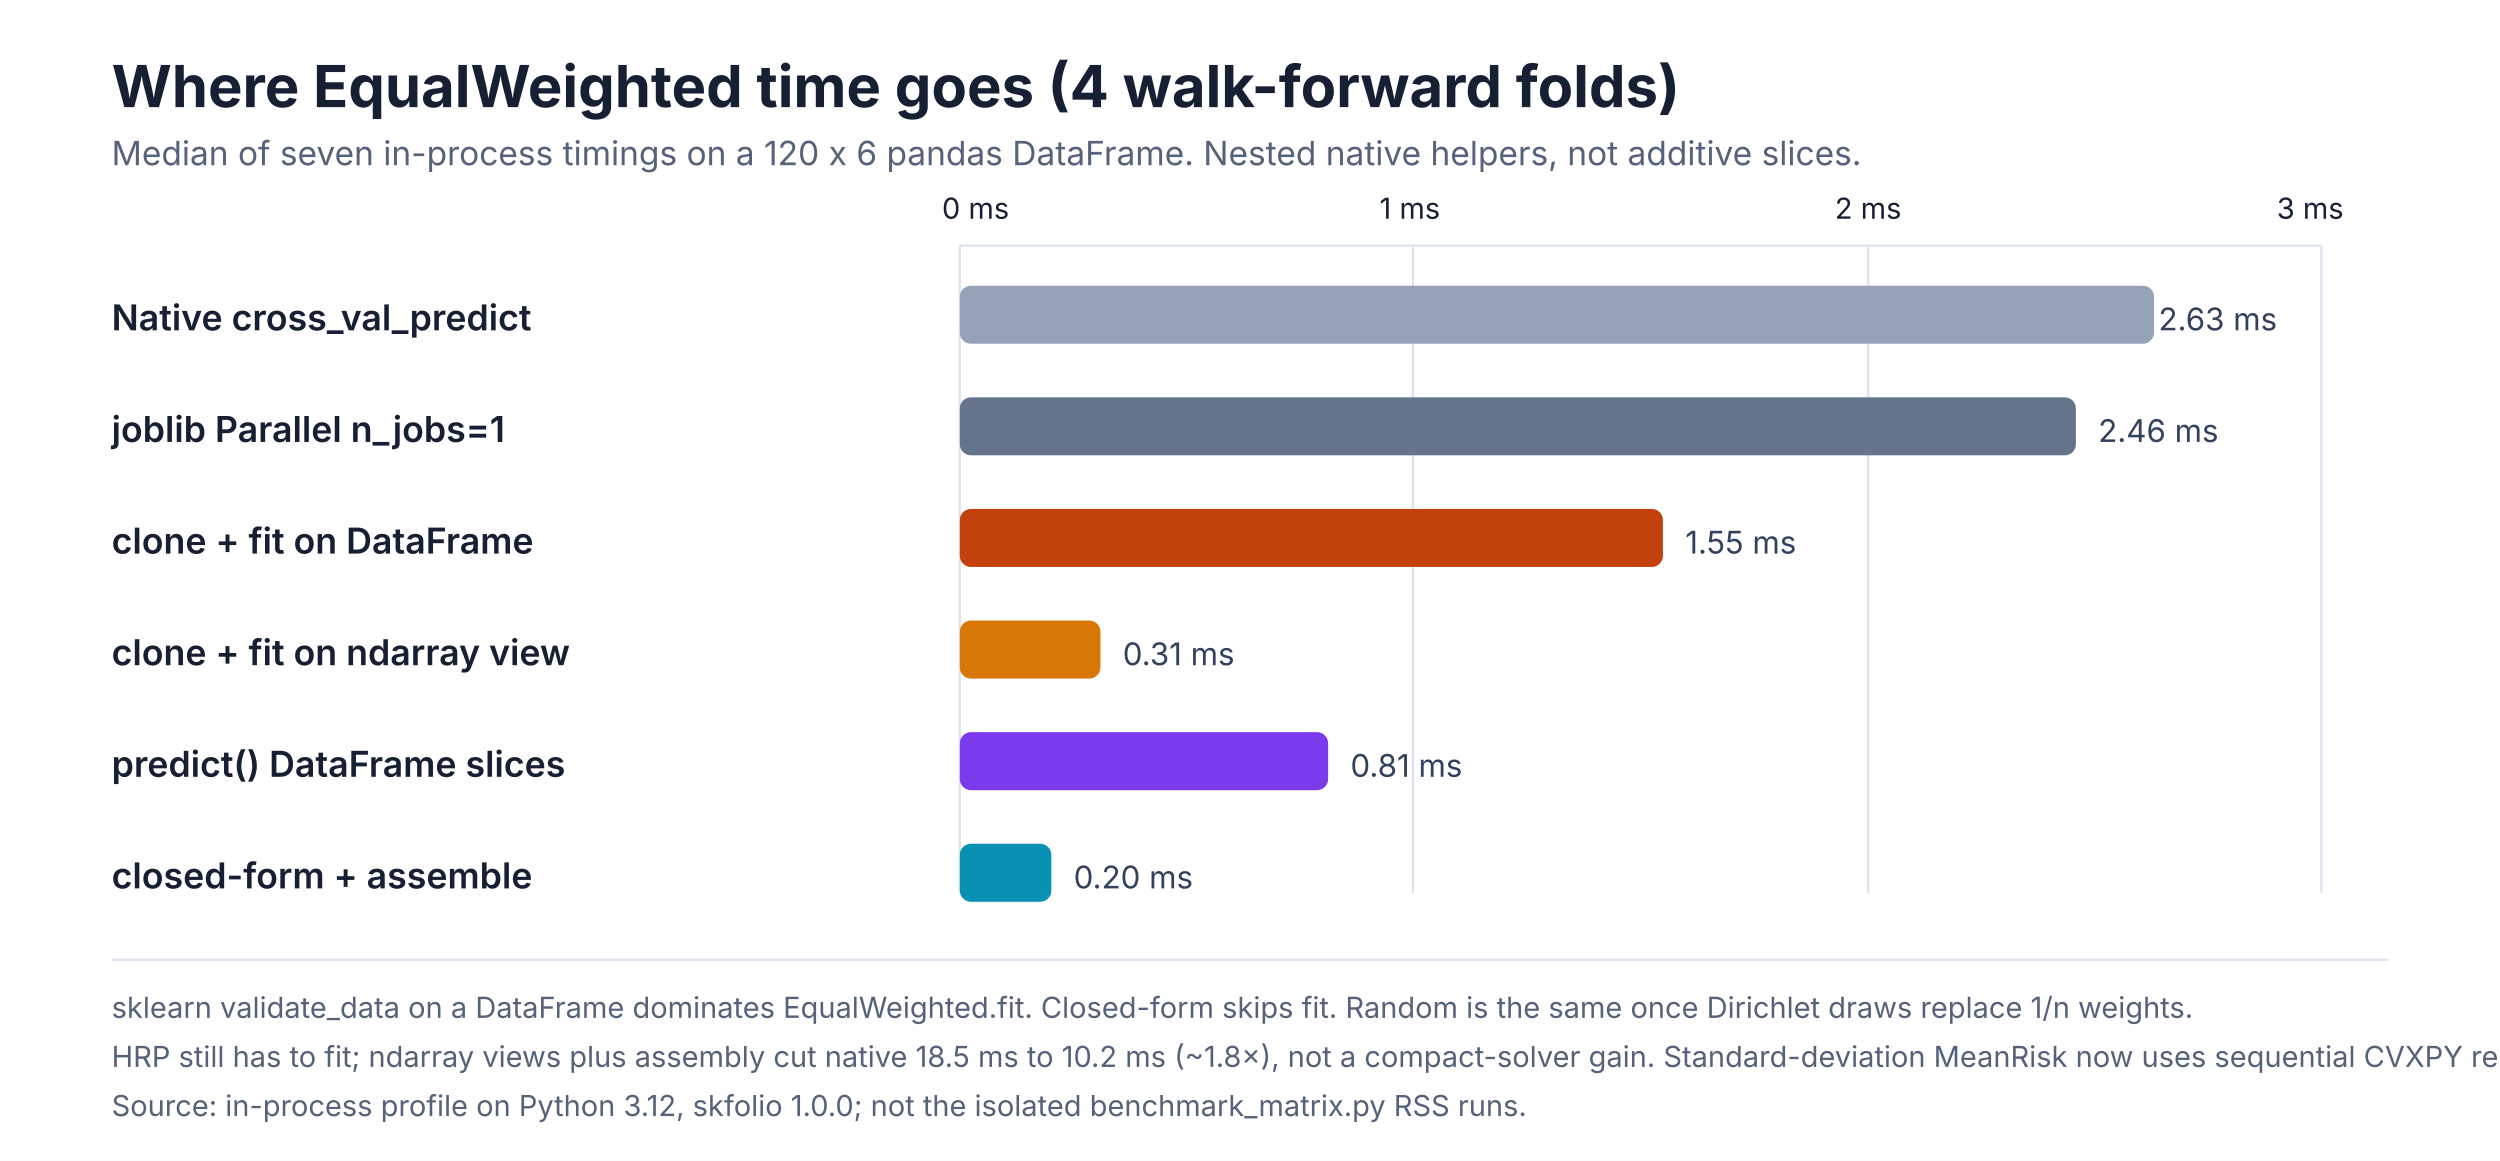
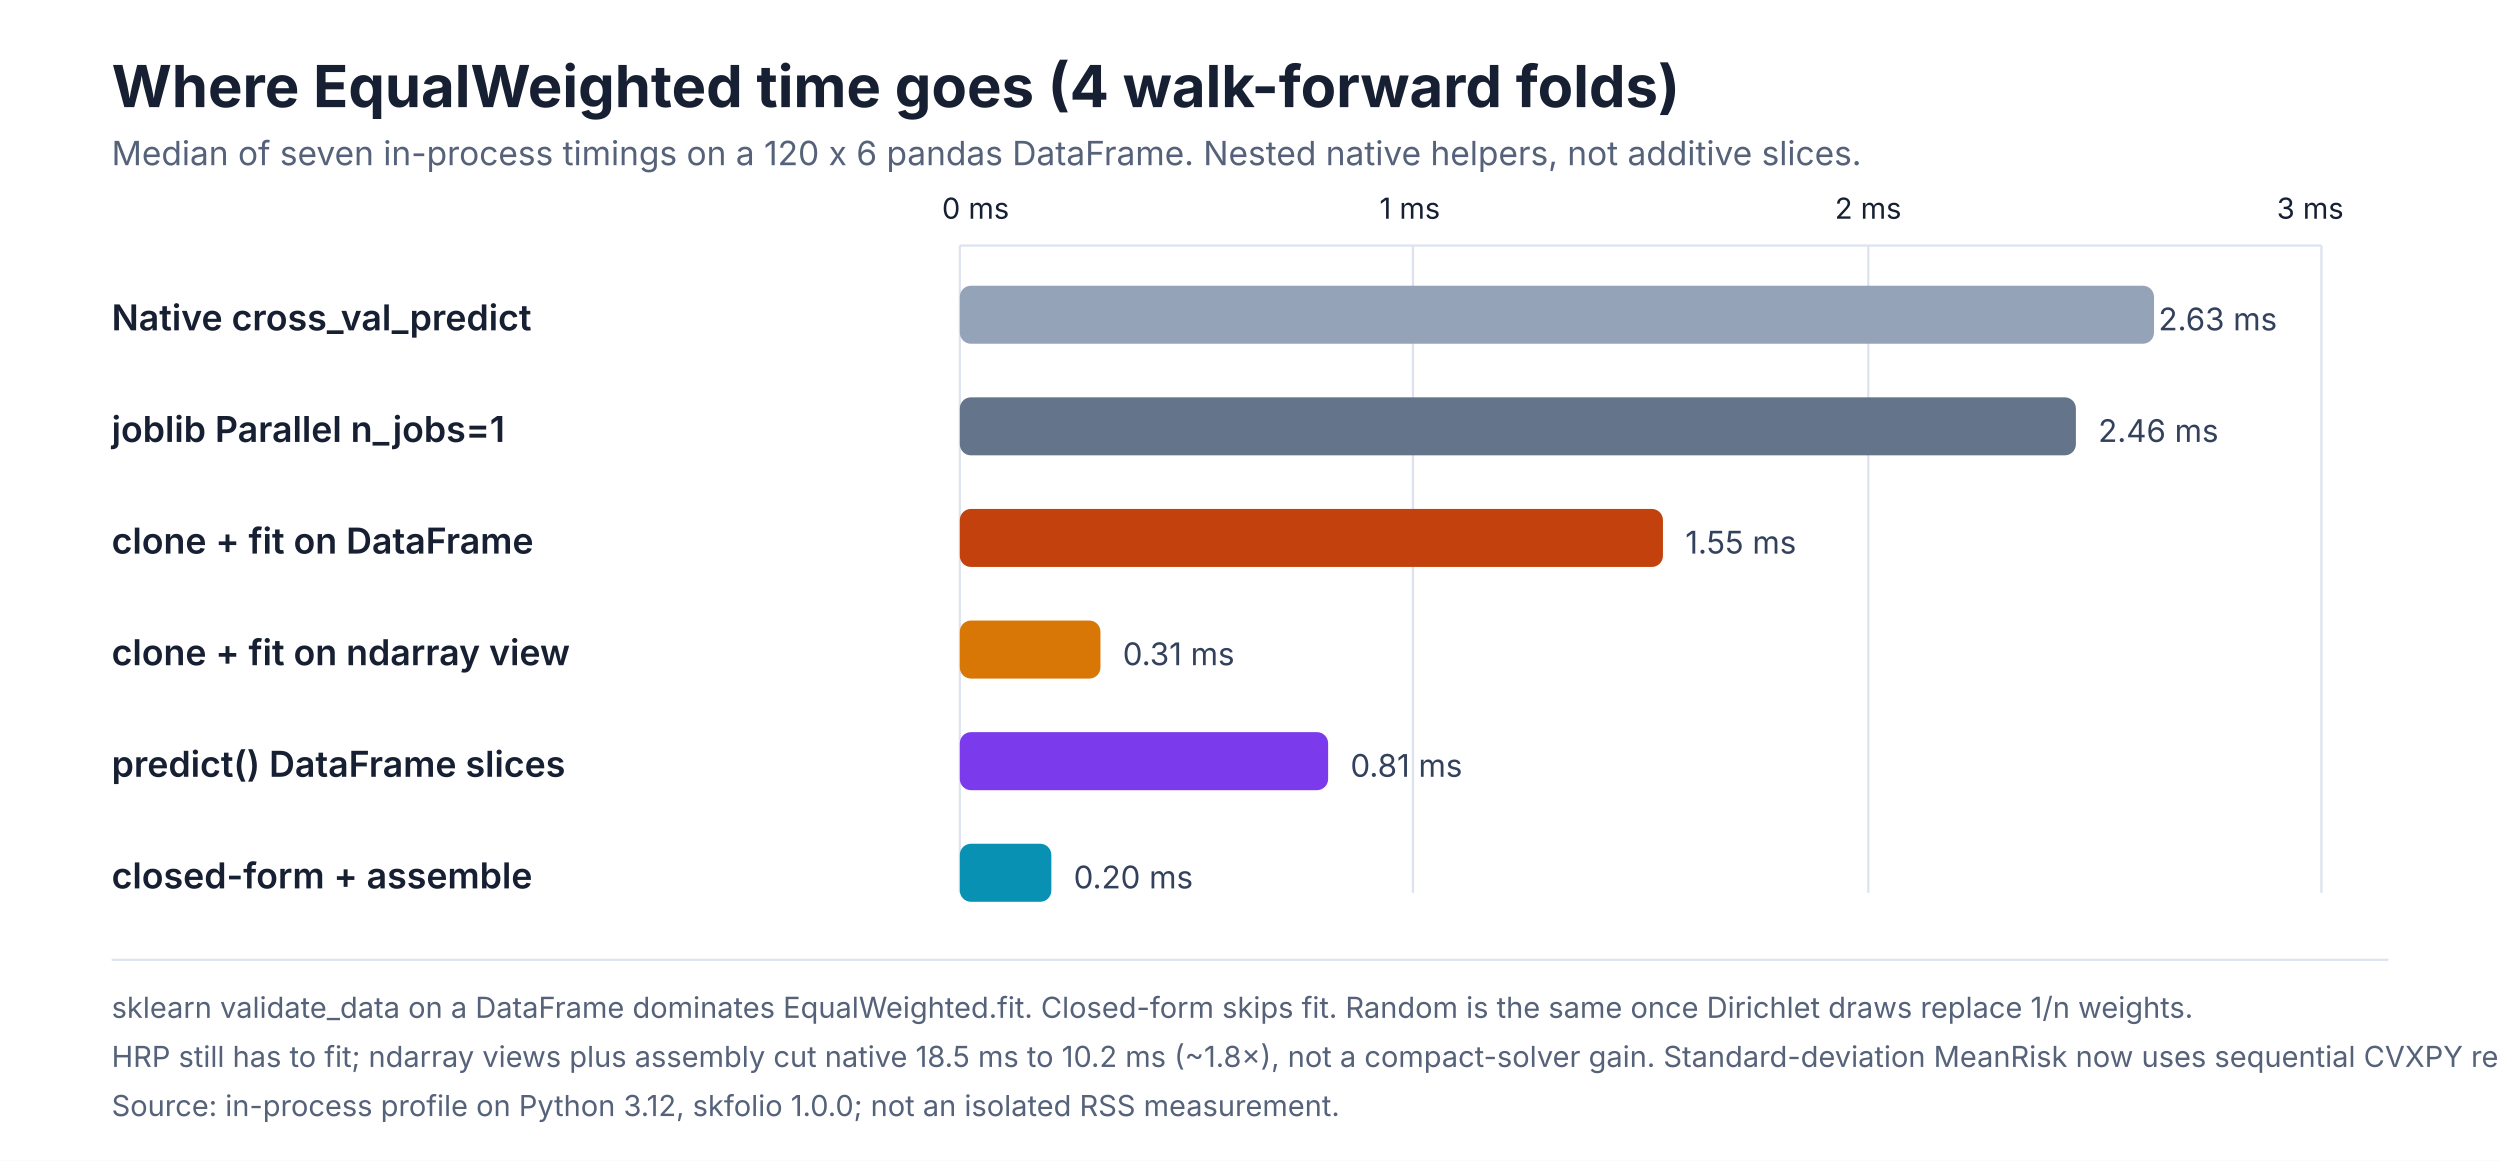
<svg xmlns="http://www.w3.org/2000/svg" width="1120" height="520" viewBox="0 0 1120 520" role="img" aria-labelledby="title desc">
  <style>
    text { font-family: system-ui, -apple-system, "Segoe UI", sans-serif; fill: #172033; }
    .title { font-size: 26px; font-weight: 700; }
    .subtitle { font-size: 15px; fill: #55627a; }
    .label { font-size: 16px; font-weight: 600; }
    .value { font-size: 14px; fill: #33415c; }
    .axis { font-size: 13px; fill: #66748c; }
    .note { font-size: 13px; fill: #55627a; }
  </style>
  <rect width="1120" height="520" fill="#ffffff" />
  <text x="50" y="48" class="title">Where EqualWeighted time goes (4 walk-forward folds)</text>
  <text x="50" y="74" class="subtitle">Median of seven in-process timings on a 120 x 6 pandas DataFrame. Nested native helpers, not additive slices.</text>
  <g stroke="#dce3ef" stroke-width="1">
    <line x1="430" y1="110" x2="1040" y2="110" />
    <line x1="430" y1="110" x2="430" y2="400" />
    <line x1="633" y1="110" x2="633" y2="400" />
    <line x1="837" y1="110" x2="837" y2="400" />
    <line x1="1040" y1="110" x2="1040" y2="400" />
  </g>
  <g class="axis">
    <text x="422" y="98">0 ms</text>
    <text x="618" y="98">1 ms</text>
    <text x="822" y="98">2 ms</text>
    <text x="1020" y="98">3 ms</text>
  </g>
  <g>
    <text x="50" y="148" class="label">Native cross_val_predict</text>
    <rect x="430" y="128" width="535" height="26" rx="5" fill="#94a3b8" />
    <text x="967" y="148" class="value">2.63 ms</text>
    <text x="50" y="198" class="label">joblib Parallel n_jobs=1</text>
    <rect x="430" y="178" width="500" height="26" rx="5" fill="#64748b" />
    <text x="940" y="198" class="value">2.46 ms</text>
    <text x="50" y="248" class="label">clone + fit on DataFrame</text>
    <rect x="430" y="228" width="315" height="26" rx="5" fill="#c2410c" />
    <text x="755" y="248" class="value">1.55 ms</text>
    <text x="50" y="298" class="label">clone + fit on ndarray view</text>
    <rect x="430" y="278" width="63" height="26" rx="5" fill="#d97706" />
    <text x="503" y="298" class="value">0.31 ms</text>
    <text x="50" y="348" class="label">predict() DataFrame slices</text>
    <rect x="430" y="328" width="165" height="26" rx="5" fill="#7c3aed" />
    <text x="605" y="348" class="value">0.81 ms</text>
    <text x="50" y="398" class="label">closed-form + assemble</text>
    <rect x="430" y="378" width="41" height="26" rx="5" fill="#0891b2" />
    <text x="481" y="398" class="value">0.20 ms</text>
  </g>
  <line x1="50" y1="430" x2="1070" y2="430" stroke="#dce3ef" />
  <text x="50" y="456" class="note">sklearn validate_data on a DataFrame dominates EqualWeighted.fit. Closed-form skips fit. Random is the same once Dirichlet draws replace 1/n weights.</text>
  <text x="50" y="478" class="note">HRP still has to fit; ndarray views plus assembly cut native 18.5 ms to 10.2 ms (~1.8×), not a compact-solver gain. Standard-deviation MeanRisk now uses sequential CVXPY reuse when the training shape is fixed (see the speedup figures).</text>
-   <text x="50" y="500" class="note">Source: in-process profile on Python 3.12, skfolio 1.0.0; not the isolated benchmark_matrix.py RSS runs.</text>
+   <text x="50" y="500" class="note">Source: in-process profile on Python 3.12, skfolio 1.0.0; not an isolated RSS measurement.</text>
</svg>
